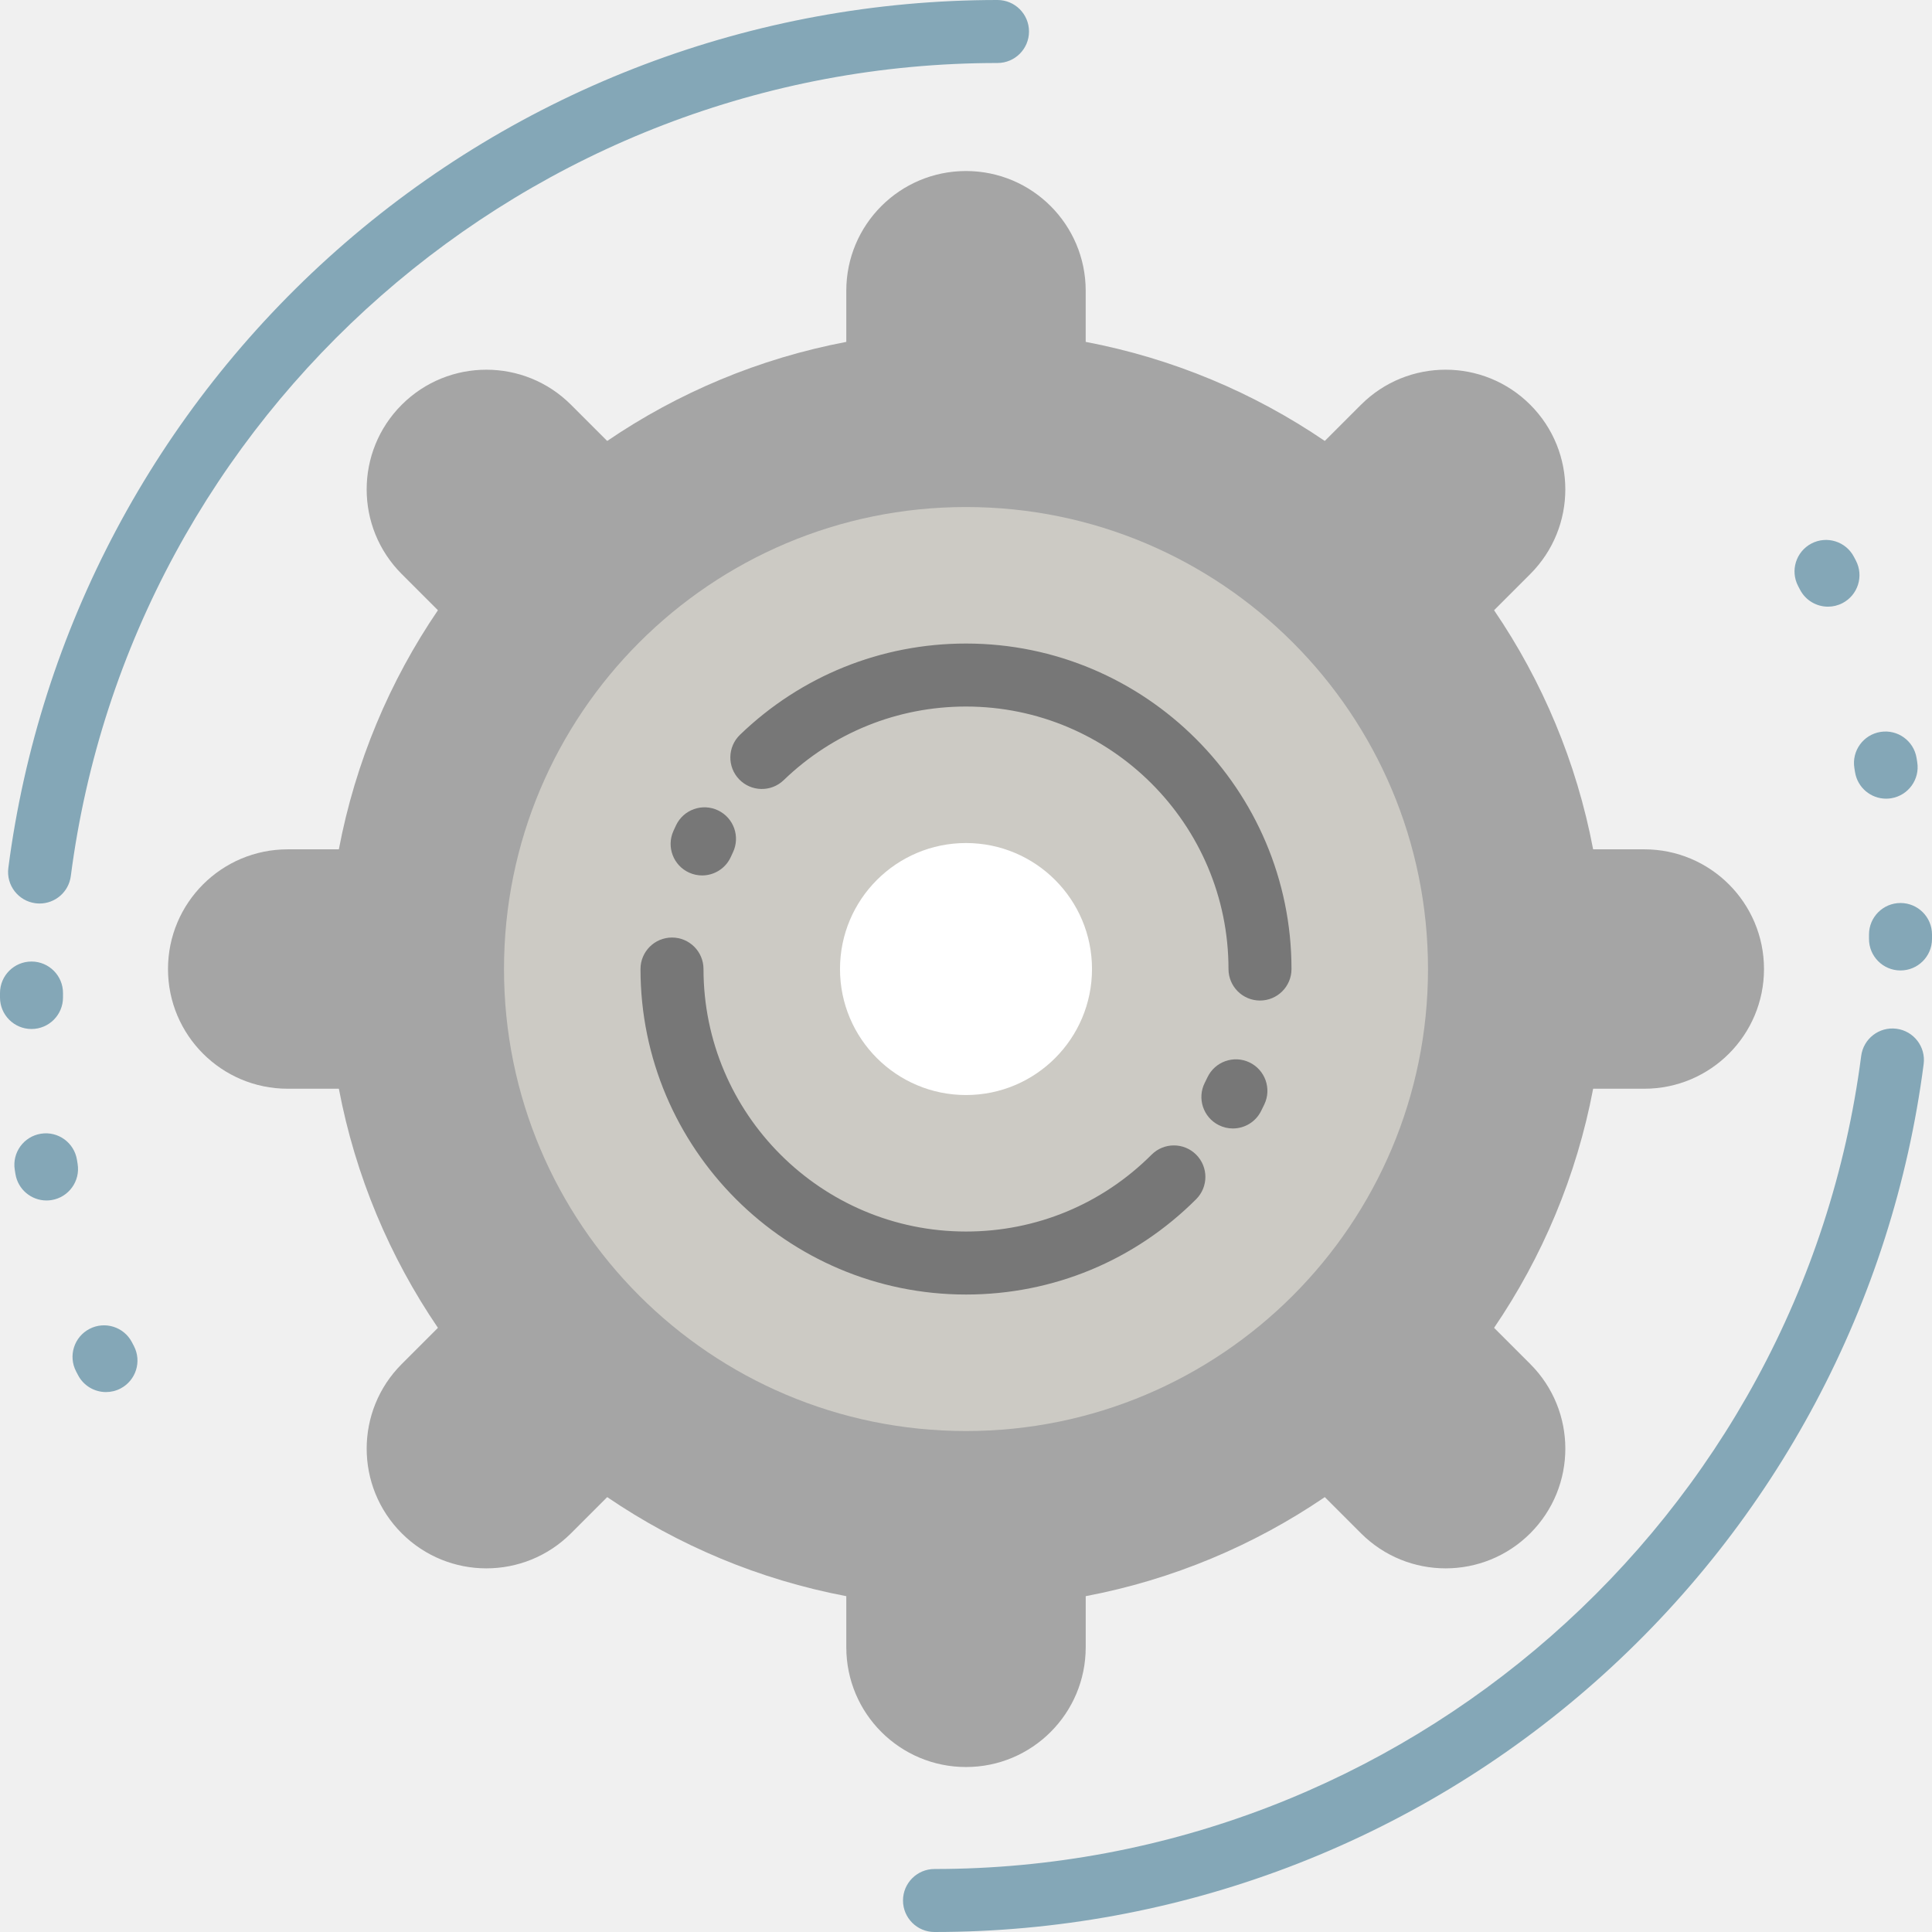
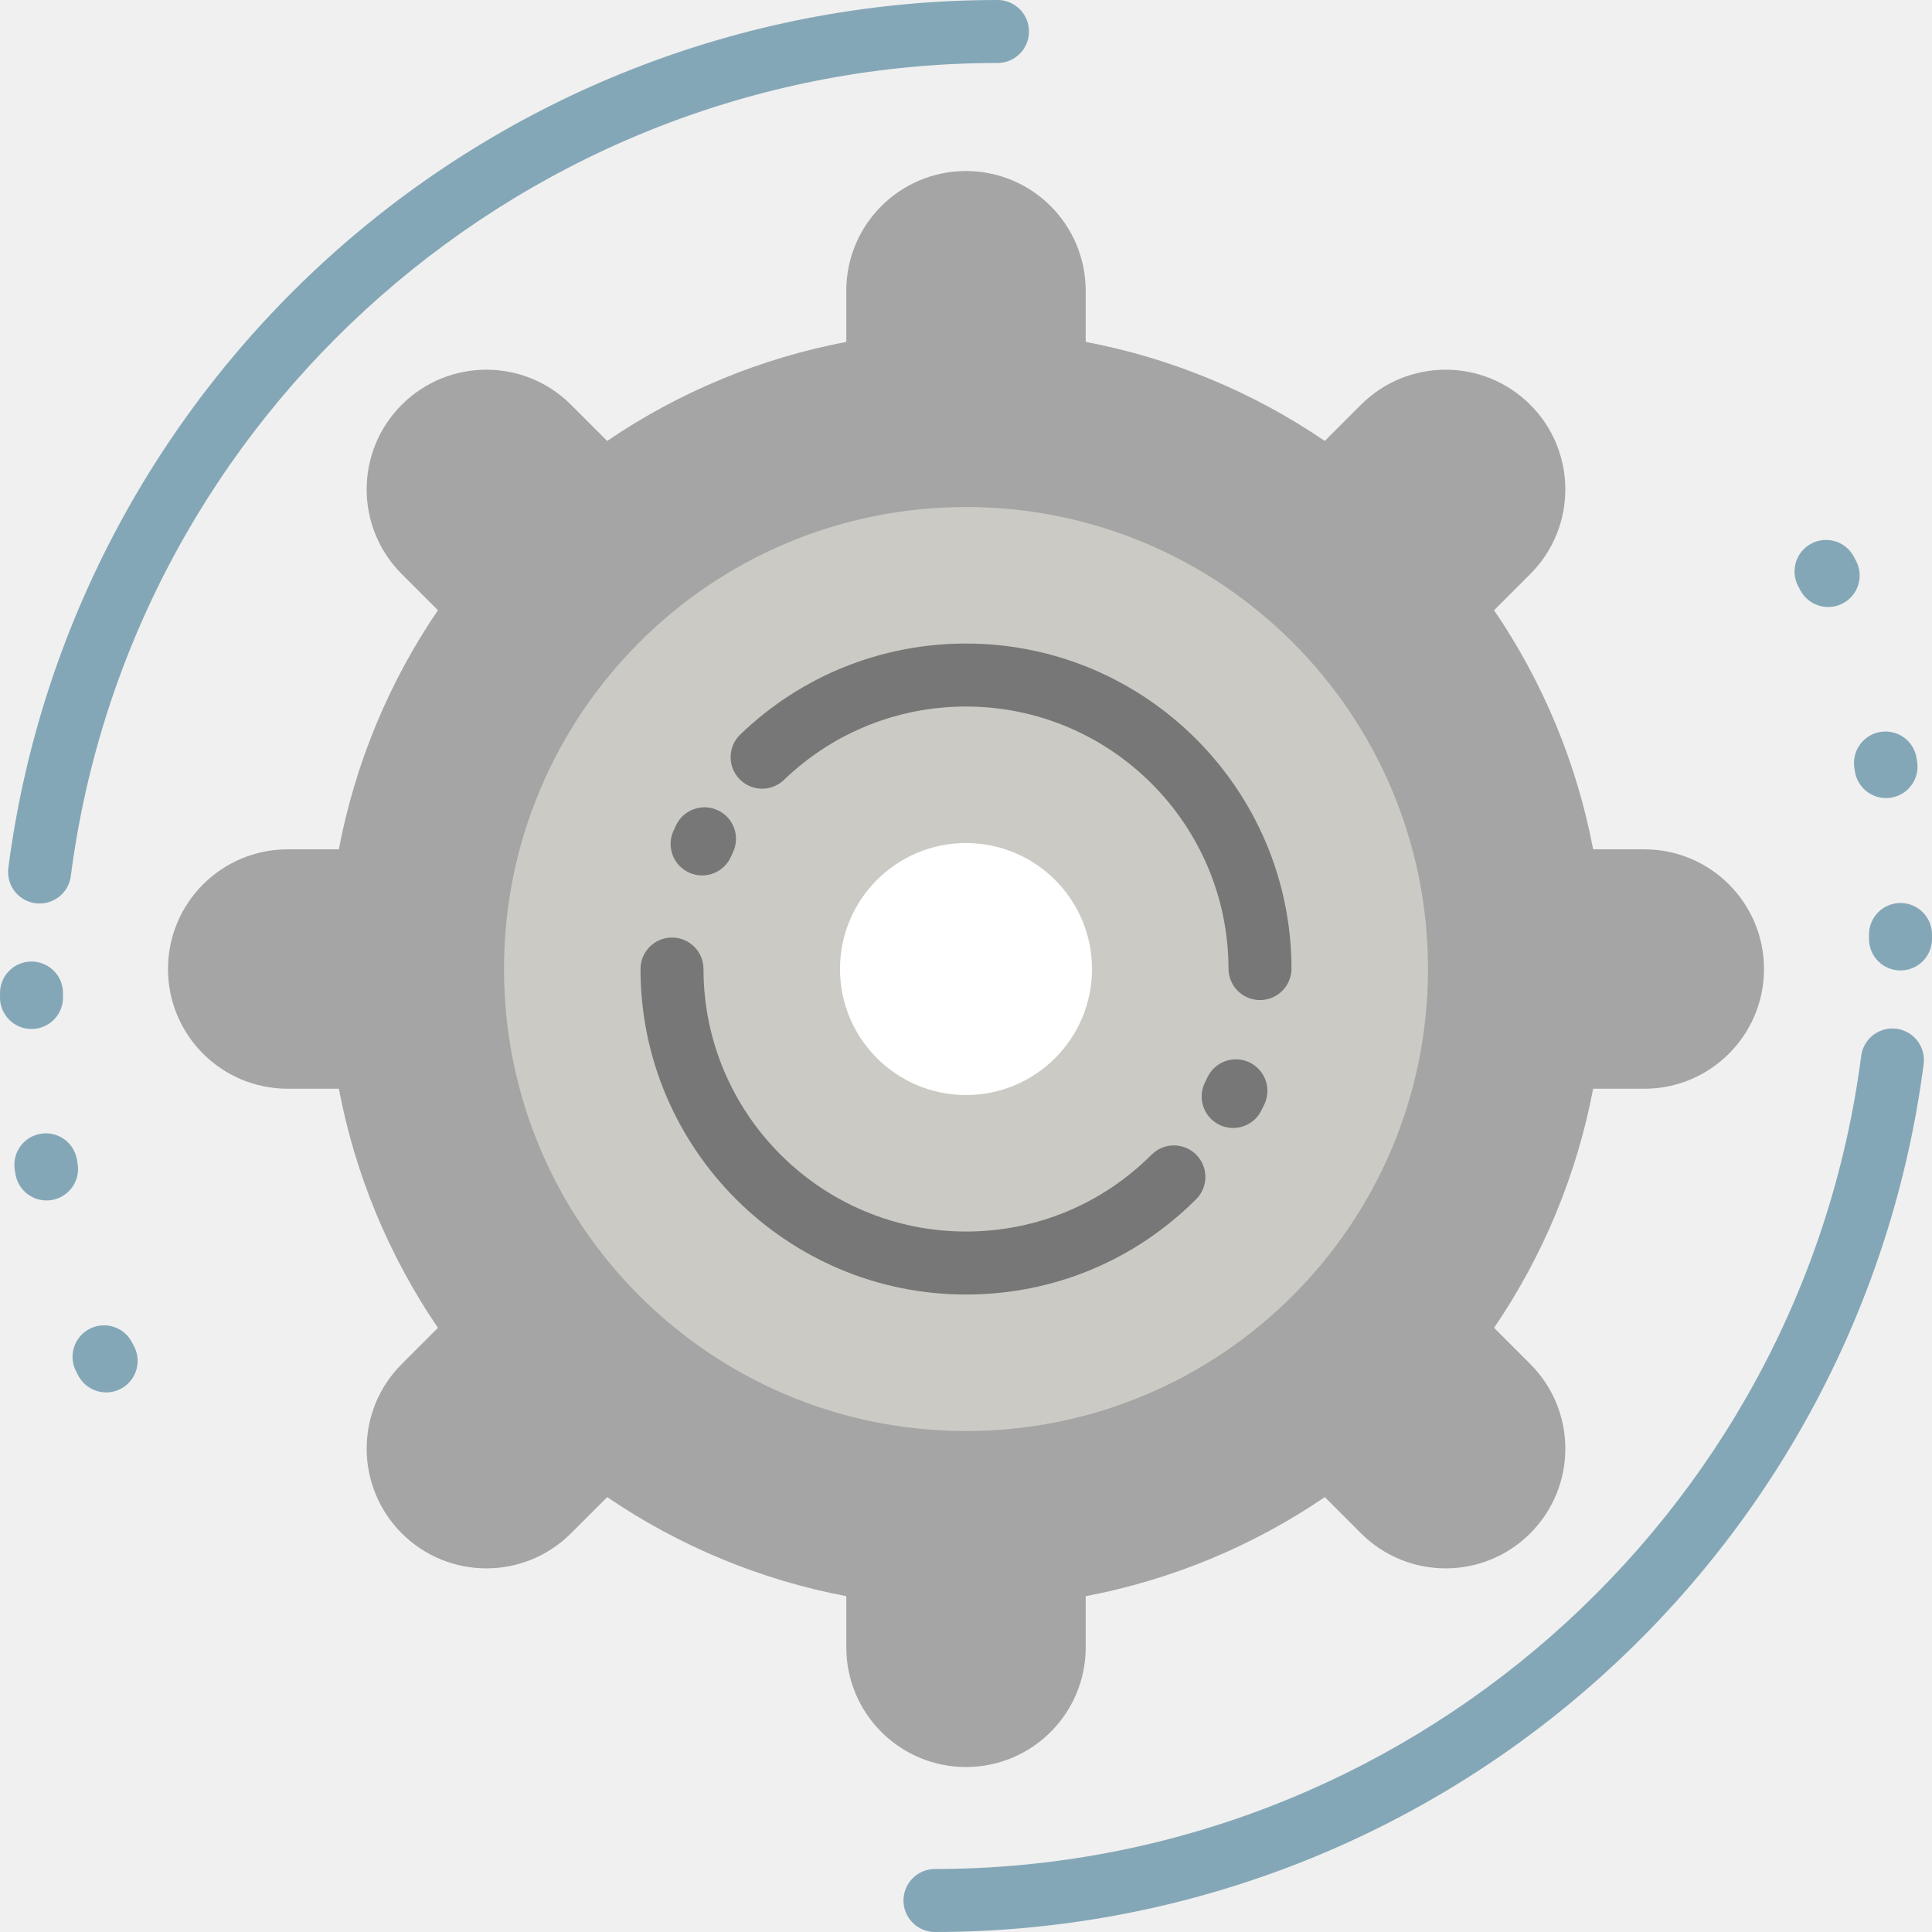
- <svg xmlns="http://www.w3.org/2000/svg" version="1.1" id="Layer_1" x="0px" y="0px" viewBox="0 0 512 512" style="enable-background:new 0 0 512 512;" xml:space="preserve">
-   <path style="fill:#A5A5A5;" d="M467.478,256.804L467.478,256.804c0,17.519-14.202,31.722-31.722,31.722h-13.556  c-4.389,23.133-13.48,44.6-26.253,63.363l9.591,9.591c12.388,12.388,12.388,32.473,0,44.861l0,0  c-12.388,12.388-32.473,12.388-44.861,0l-9.591-9.591c-18.764,12.773-40.23,21.865-63.363,26.253v13.556  c0,17.519-14.202,31.722-31.722,31.722s-31.722-14.202-31.722-31.722v-13.556c-23.133-4.389-44.6-13.48-63.363-26.253l-9.591,9.591  c-12.388,12.388-32.473,12.388-44.861,0l0,0c-12.388-12.388-12.388-32.473,0-44.861l9.591-9.591  c-12.773-18.764-21.865-40.23-26.253-63.363H76.243c-17.519,0-31.722-14.202-31.722-31.722l0,0  c0-17.519,14.202-31.722,31.722-31.722h13.556c4.389-23.133,13.48-44.6,26.253-63.363l-9.591-9.591  c-12.388-12.388-12.388-32.473,0-44.861l0,0c12.388-12.388,32.473-12.388,44.861,0l9.591,9.591  c18.764-12.773,40.23-21.865,63.363-26.253V77.047c0-17.519,14.202-31.722,31.722-31.722s31.722,14.202,31.722,31.722v13.556  c23.133,4.389,44.6,13.48,63.363,26.253l9.591-9.591c12.388-12.388,32.473-12.388,44.861,0l0,0  c12.388,12.388,12.388,32.473,0,44.861l-9.591,9.591c12.773,18.764,21.865,40.23,26.253,63.363h13.558  C453.276,225.082,467.478,239.284,467.478,256.804z" />
-   <path style="fill:#CCCAC4;" d="M378.435,256.804c0,67.618-54.816,122.435-122.435,122.435s-122.435-54.816-122.435-122.435  S188.381,134.369,256,134.369S378.435,189.185,378.435,256.804z" />
-   <path style="fill:#FFFFFF;" d="M289.391,256.804c0,18.442-14.949,33.391-33.391,33.391s-33.391-14.949-33.391-33.391  s14.949-33.391,33.391-33.391S289.391,238.363,289.391,256.804z" />
-   <path style="fill:#777777;" d="M316.996,305.993c3.26,3.26,3.26,8.546,0,11.805c-16.292,16.294-37.955,25.266-60.996,25.266  c-47.565,0-86.261-38.697-86.261-86.261c0-4.611,3.738-8.348,8.348-8.348c4.61,0,8.348,3.736,8.348,8.348  c0,38.358,31.208,69.565,69.565,69.565c18.582,0,36.051-7.237,49.19-20.376C308.45,302.733,313.736,302.732,316.996,305.993z   M331.11,281.542c-4.164-1.978-9.144-0.207-11.123,3.958c-0.232,0.487-0.467,0.971-0.71,1.45c-2.075,4.117-0.42,9.137,3.696,11.212  c1.205,0.608,2.488,0.896,3.751,0.896c3.052,0,5.994-1.681,7.461-4.592c0.301-0.595,0.594-1.195,0.882-1.801  C337.046,288.5,335.275,283.521,331.11,281.542z M256,170.544c-22.468,0-43.74,8.59-59.902,24.19  c-3.317,3.202-3.41,8.487-0.209,11.803c3.201,3.317,8.486,3.41,11.803,0.209c13.033-12.58,30.188-19.506,48.307-19.506  c38.358,0,69.565,31.206,69.565,69.565c0,4.61,3.738,8.348,8.348,8.348c4.61,0,8.348-3.738,8.348-8.348  C342.261,209.24,303.565,170.544,256,170.544z M182.636,231.26c1.115,0.503,2.282,0.741,3.43,0.741c3.18,0,6.22-1.828,7.613-4.914  c0.183-0.404,0.37-0.808,0.559-1.208c1.979-4.164,0.208-9.145-3.957-11.123c-4.166-1.98-9.145-0.207-11.123,3.957  c-0.237,0.499-0.469,0.999-0.696,1.504C176.565,224.42,178.434,229.363,182.636,231.26z" />
-   <path style="fill:#84A7B7;" d="M498.34,193.969c4.556-0.736,8.835,2.362,9.57,6.912l0.177,1.099c0.733,4.551-2.361,8.836-6.912,9.57  c-0.45,0.072-0.898,0.108-1.339,0.108c-4.025,0-7.57-2.918-8.231-7.02l-0.177-1.099C490.693,198.987,493.787,194.702,498.34,193.969  z M477.031,156.287c1.489,2.853,4.397,4.487,7.407,4.487c1.301,0,2.622-0.305,3.856-0.949c4.087-2.134,5.671-7.176,3.537-11.263  l-0.515-0.987c-2.134-4.086-7.176-5.672-11.263-3.537c-4.087,2.134-5.671,7.176-3.537,11.263L477.031,156.287z M502.586,272.628  c-4.579-0.593-8.76,2.632-9.352,7.205C477.3,402.671,371.722,495.304,247.652,495.304c-4.61,0-8.348,3.738-8.348,8.348  s3.738,8.348,8.348,8.348c64.612,0,126.812-23.561,175.143-66.342c47.91-42.408,78.805-100.537,86.995-163.677  C510.384,277.408,507.157,273.221,502.586,272.628z M503.652,239.305c-4.61,0-8.348,3.739-8.348,8.349l-0.002,1.145  c-0.019,4.61,3.703,8.363,8.313,8.382c0.012,0,0.023,0,0.036,0c4.595,0,8.328-3.714,8.348-8.313l0.001-1.217  C512,243.042,508.262,239.305,503.652,239.305z M20.573,308.461l-0.177-1.099c-0.735-4.551-5.014-7.651-9.57-6.912  c-4.551,0.733-7.647,5.019-6.912,9.57l0.177,1.099c0.661,4.102,4.206,7.02,8.231,7.02c0.441,0,0.889-0.035,1.339-0.108  C18.213,317.298,21.307,313.013,20.573,308.461z M34.968,355.713c-2.133-4.086-7.176-5.672-11.263-3.537  c-4.087,2.134-5.671,7.176-3.537,11.263l0.515,0.987c1.489,2.853,4.397,4.487,7.407,4.487c1.301,0,2.622-0.305,3.856-0.949  c4.087-2.134,5.671-7.176,3.537-11.263L34.968,355.713z M272.696,8.348c0-4.61-3.738-8.348-8.348-8.348  C199.736,0,137.535,23.561,89.205,66.342C41.295,108.751,10.4,166.88,2.209,230.019c-0.593,4.572,2.632,8.76,7.205,9.352  c0.365,0.047,0.727,0.07,1.084,0.07c4.133,0,7.722-3.068,8.268-7.275C34.7,109.329,140.278,16.696,264.348,16.696  C268.958,16.696,272.696,12.958,272.696,8.348z M16.696,264.344l0.002-1.145c0.019-4.61-3.703-8.363-8.313-8.382  c-0.012,0-0.023,0-0.036,0c-4.595,0-8.328,3.714-8.348,8.313L0,264.348c0,4.61,3.738,8.347,8.348,8.347  S16.696,268.955,16.696,264.344z" />
-   <g>
- </g>
-   <g>
- </g>
-   <g>
- </g>
-   <g>
- </g>
-   <g>
- </g>
-   <g>
- </g>
-   <g>
- </g>
-   <g>
- </g>
-   <g>
- </g>
-   <g>
- </g>
-   <g>
- </g>
-   <g>
- </g>
-   <g>
- </g>
-   <g>
- </g>
-   <g>
- </g>
+ <svg xmlns="http://www.w3.org/2000/svg" viewBox="0 0 512 512">
+   <path d="M467.478 256.804c0 17.519-14.202 31.722-31.722 31.722H422.2a168.242 168.242 0 01-26.253 63.363l9.591 9.591c12.388 12.388 12.388 32.473 0 44.861-12.388 12.388-32.473 12.388-44.861 0l-9.591-9.591a168.232 168.232 0 01-63.363 26.253v13.556c0 17.519-14.202 31.722-31.722 31.722s-31.722-14.202-31.722-31.722v-13.556a168.242 168.242 0 01-63.363-26.253l-9.591 9.591c-12.388 12.388-32.473 12.388-44.861 0-12.388-12.388-12.388-32.473 0-44.861l9.591-9.591a168.232 168.232 0 01-26.253-63.363H76.243c-17.519 0-31.722-14.202-31.722-31.722 0-17.519 14.202-31.722 31.722-31.722h13.556a168.242 168.242 0 0126.253-63.363l-9.591-9.591c-12.388-12.388-12.388-32.473 0-44.861 12.388-12.388 32.473-12.388 44.861 0l9.591 9.591a168.232 168.232 0 0163.363-26.253V77.047c0-17.519 14.202-31.722 31.722-31.722s31.722 14.202 31.722 31.722v13.556a168.242 168.242 0 0163.363 26.253l9.591-9.591c12.388-12.388 32.473-12.388 44.861 0 12.388 12.388 12.388 32.473 0 44.861l-9.591 9.591a168.232 168.232 0 0126.253 63.363h13.558c17.521.002 31.723 14.204 31.723 31.724z" fill="#a5a5a5" />
+   <path d="M378.435 256.804c0 67.618-54.816 122.435-122.435 122.435s-122.435-54.816-122.435-122.435S188.381 134.369 256 134.369s122.435 54.816 122.435 122.435z" fill="#cccac4" />
+   <path d="M289.391 256.804c0 18.442-14.949 33.391-33.391 33.391s-33.391-14.949-33.391-33.391 14.949-33.391 33.391-33.391 33.391 14.95 33.391 33.391z" fill="#fff" />
+   <path d="M316.996 305.993a8.347 8.347 0 010 11.805c-16.292 16.294-37.955 25.266-60.996 25.266-47.565 0-86.261-38.697-86.261-86.261a8.348 8.348 0 1116.696 0c0 38.358 31.208 69.565 69.565 69.565 18.582 0 36.051-7.237 49.19-20.376a8.348 8.348 0 0111.806.001zm14.114-24.451a8.349 8.349 0 00-11.123 3.958c-.232.487-.467.971-.71 1.45a8.349 8.349 0 0014.908 7.516c.301-.595.594-1.195.882-1.801a8.347 8.347 0 00-3.957-11.123zM256 170.544c-22.468 0-43.74 8.59-59.902 24.19a8.348 8.348 0 0011.594 12.012c13.033-12.58 30.188-19.506 48.307-19.506 38.358 0 69.565 31.206 69.565 69.565a8.349 8.349 0 0016.696 0c.001-47.565-38.695-86.261-86.26-86.261zm-73.364 60.716a8.323 8.323 0 003.43.741 8.35 8.35 0 007.613-4.914c.183-.404.37-.808.559-1.208a8.347 8.347 0 00-3.957-11.123 8.346 8.346 0 00-11.123 3.957c-.237.499-.469.999-.696 1.504a8.347 8.347 0 004.174 11.043z" fill="#777" />
+   <path d="M498.34 193.969a8.345 8.345 0 019.57 6.912l.177 1.099a8.349 8.349 0 01-16.482 2.658l-.177-1.099a8.345 8.345 0 016.912-9.57zm-21.309-37.682a8.348 8.348 0 1014.8-7.725l-.515-.987c-2.134-4.086-7.176-5.672-11.263-3.537a8.347 8.347 0 00-3.537 11.263l.515.986zm25.555 116.341a8.343 8.343 0 00-9.352 7.205C477.3 402.671 371.722 495.304 247.652 495.304a8.349 8.349 0 000 16.696c64.612 0 126.812-23.561 175.143-66.342 47.91-42.408 78.805-100.537 86.995-163.677a8.348 8.348 0 00-7.204-9.353zm1.066-33.323a8.35 8.35 0 00-8.348 8.349l-.002 1.145a8.348 8.348 0 008.313 8.382h.036a8.348 8.348 0 008.348-8.313l.001-1.217a8.348 8.348 0 00-8.348-8.346zM20.573 308.461l-.177-1.099c-.735-4.551-5.014-7.651-9.57-6.912a8.347 8.347 0 00-6.912 9.57l.177 1.099a8.349 8.349 0 009.57 6.912 8.346 8.346 0 006.912-9.57zm14.395 47.252a8.347 8.347 0 00-11.263-3.537 8.347 8.347 0 00-3.537 11.263l.515.987a8.348 8.348 0 1014.8-7.725l-.515-.988zM272.696 8.348A8.349 8.349 0 00264.348 0C199.736 0 137.535 23.561 89.205 66.342 41.295 108.751 10.4 166.88 2.209 230.019a8.347 8.347 0 008.289 9.422 8.35 8.35 0 008.268-7.275C34.7 109.329 140.278 16.696 264.348 16.696a8.349 8.349 0 008.348-8.348zm-256 255.996l.002-1.145a8.348 8.348 0 00-8.313-8.382h-.036a8.348 8.348 0 00-8.348 8.313L0 264.348a8.348 8.348 0 1016.696-.004z" fill="#84a7b7" />
</svg>
